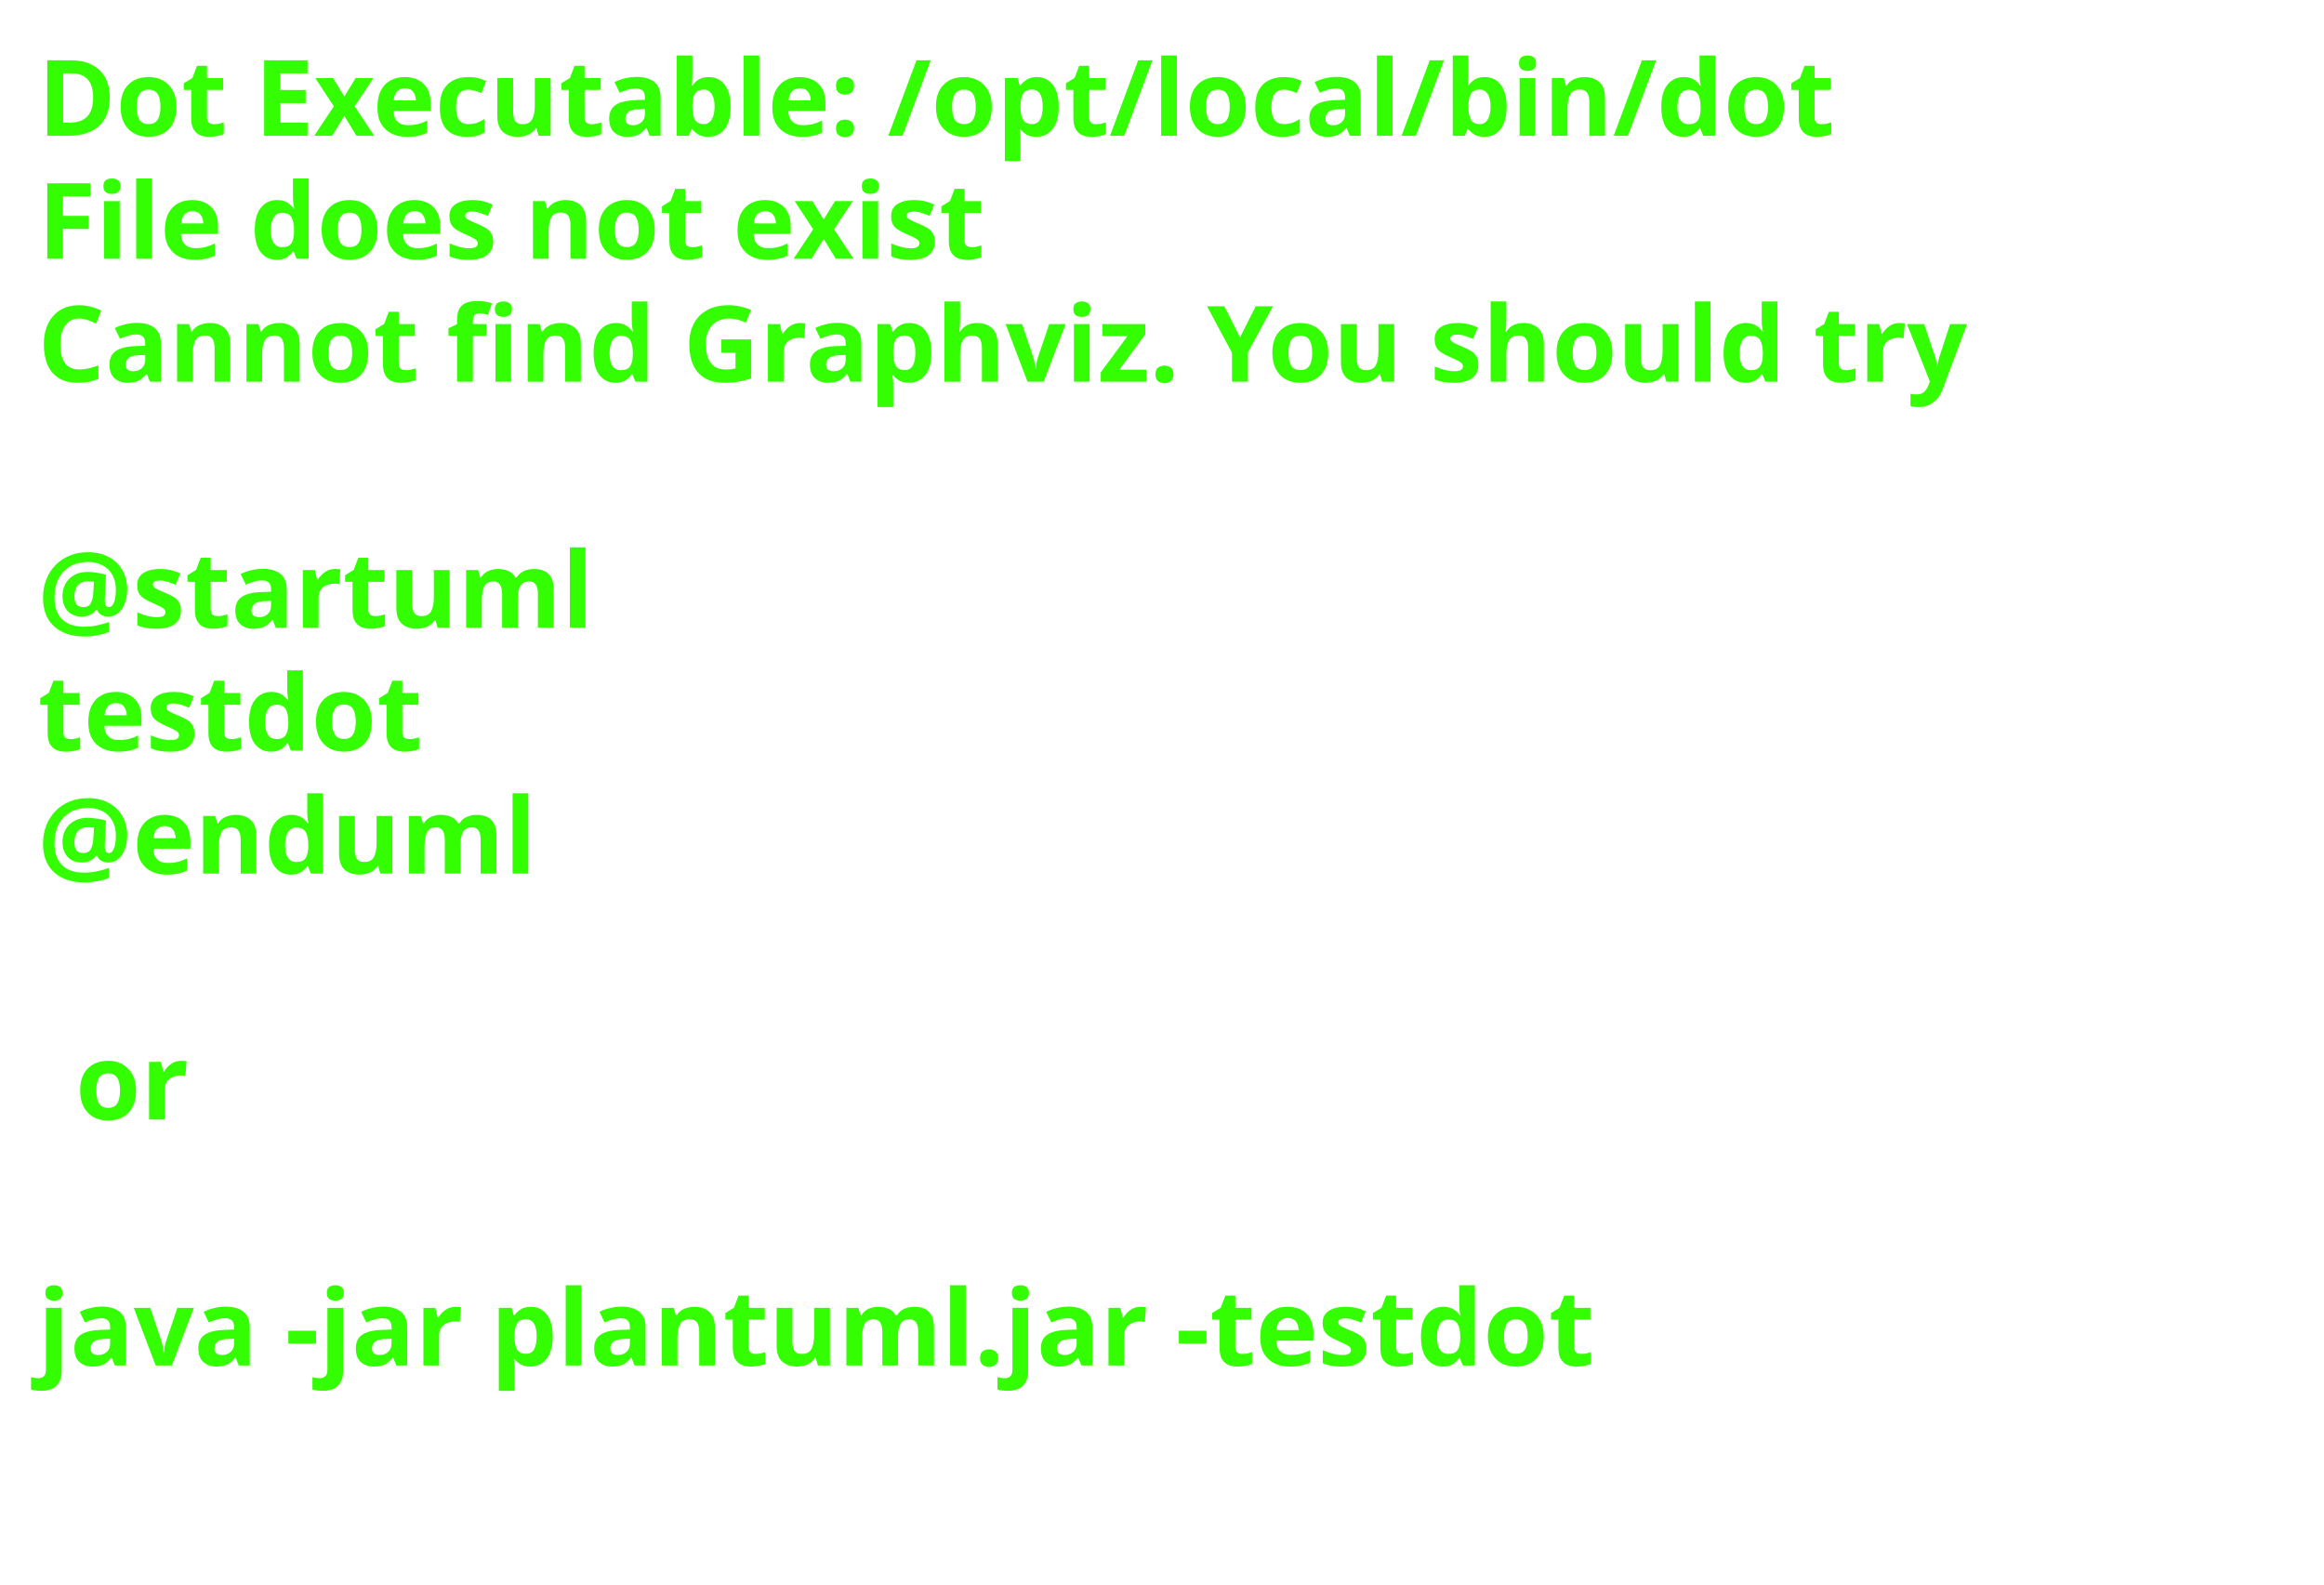
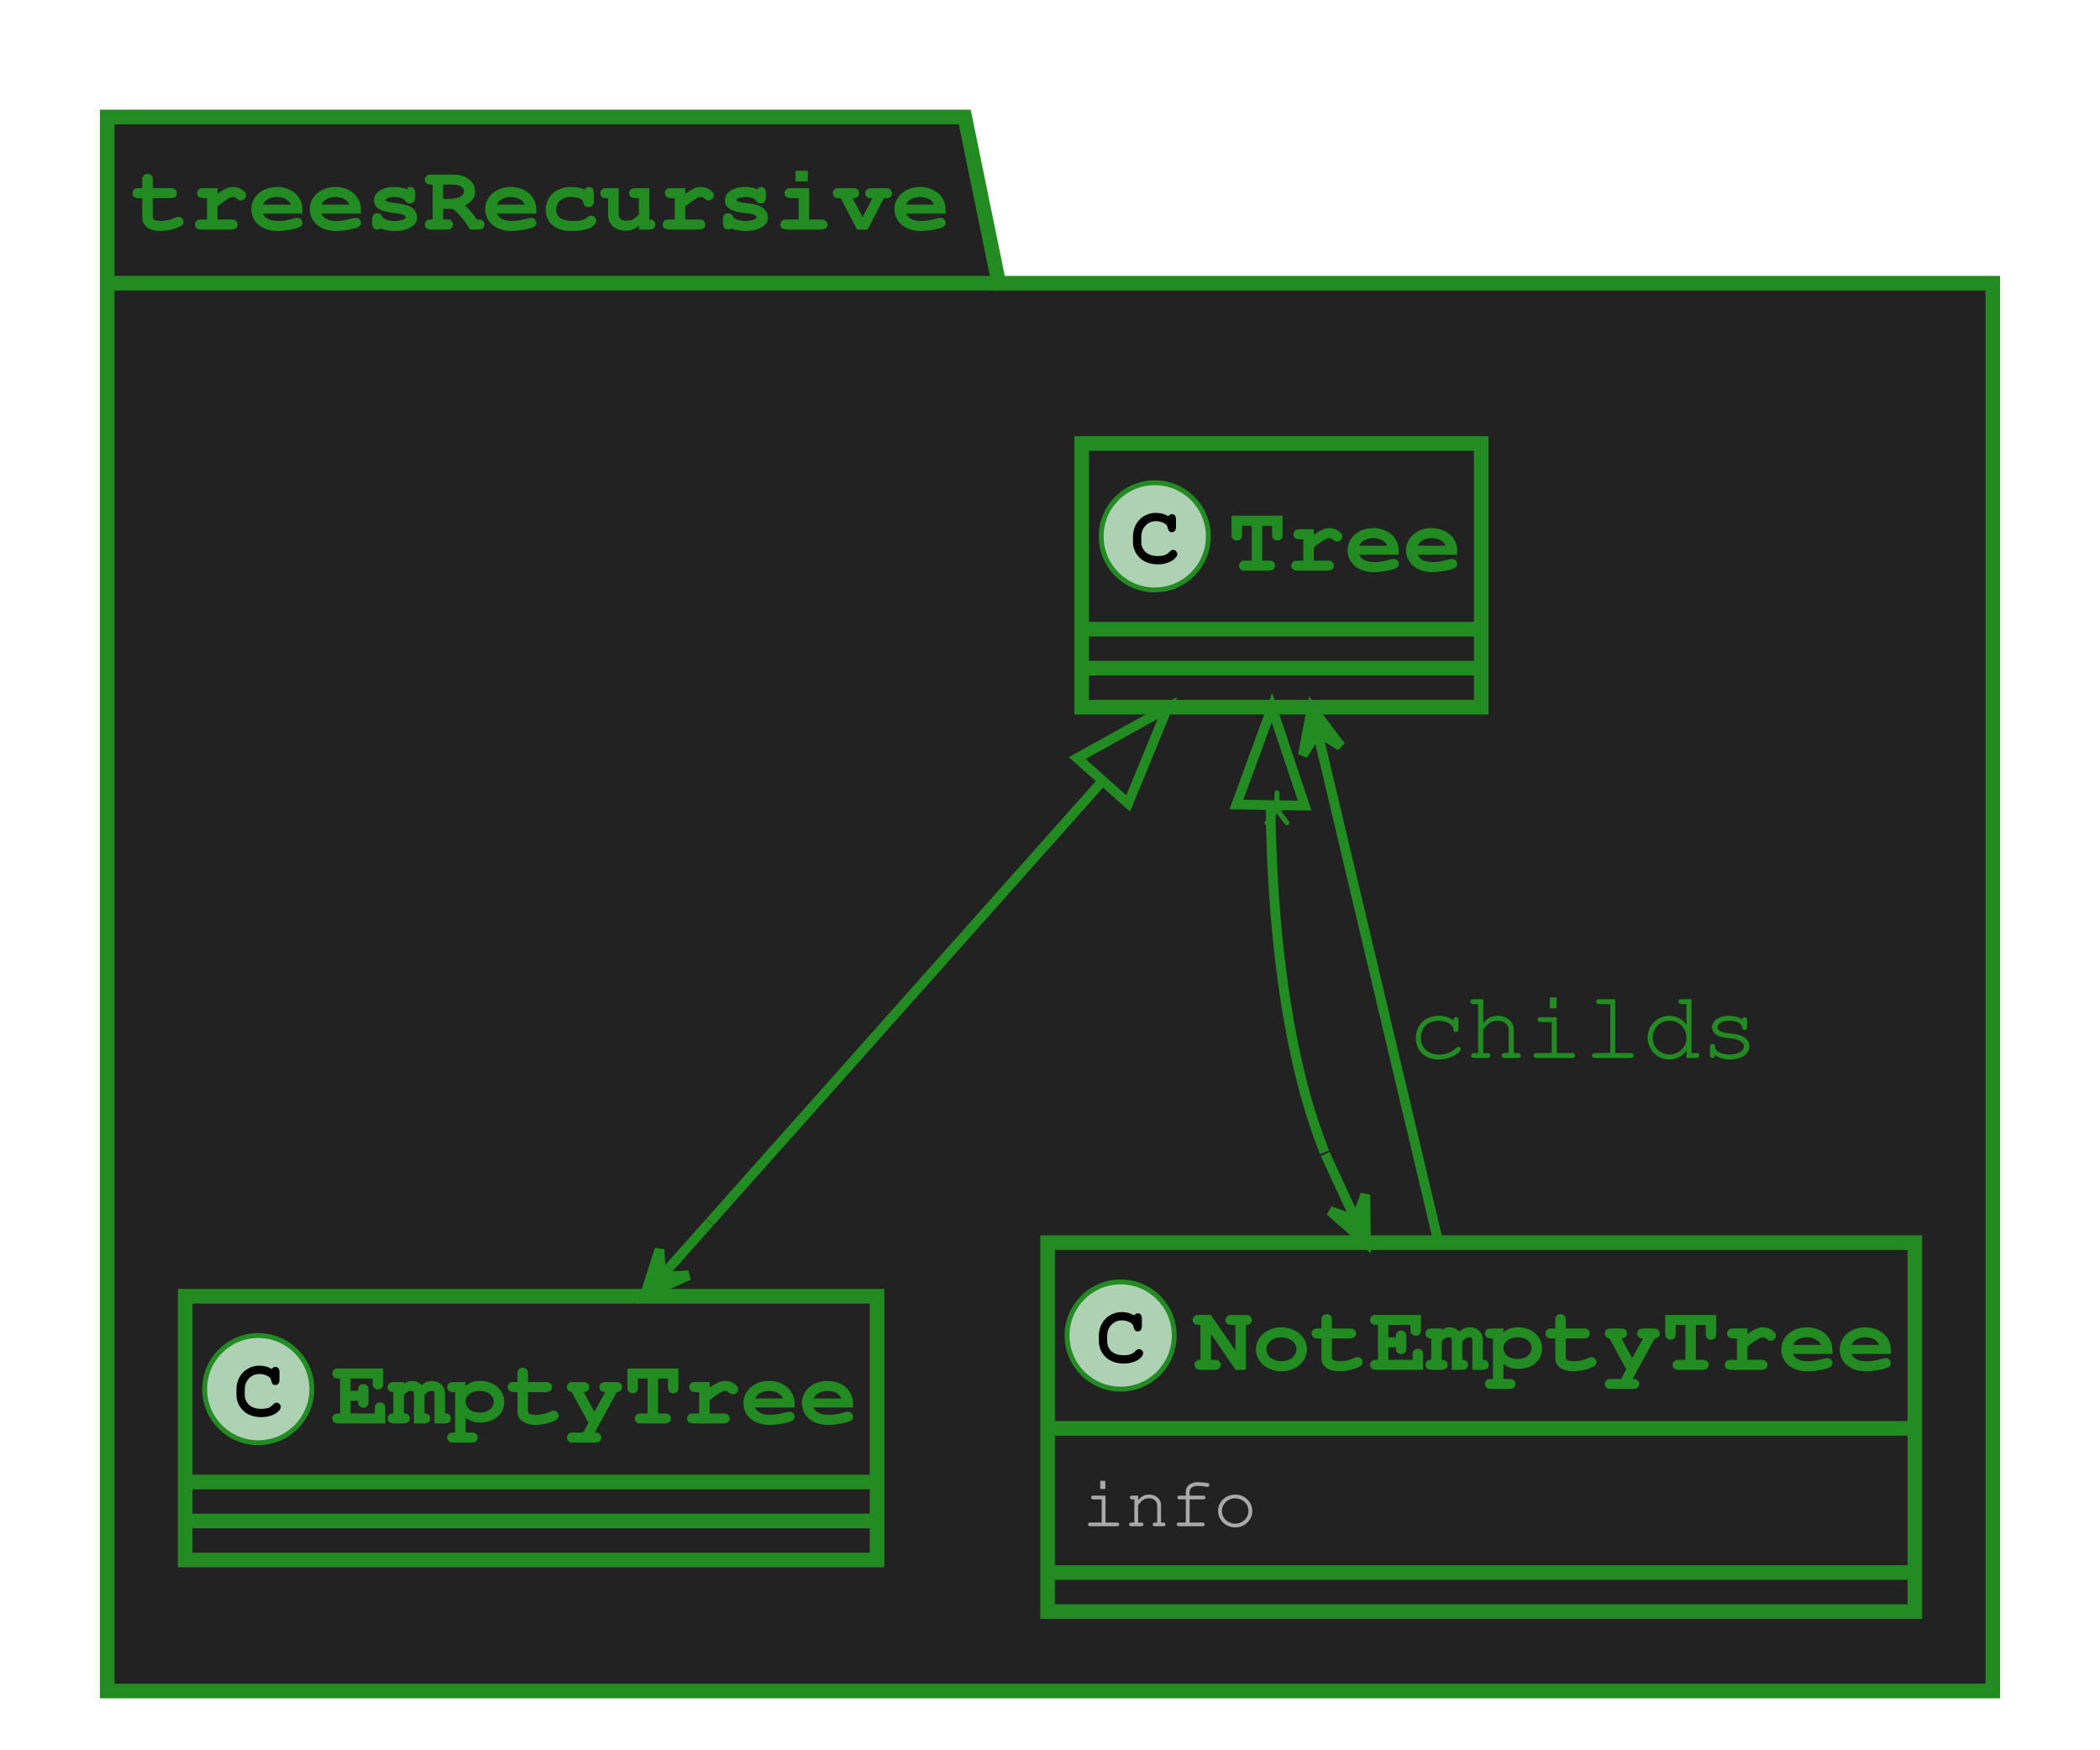
- <svg xmlns="http://www.w3.org/2000/svg" contentScriptType="application/ecmascript" contentStyleType="text/css" height="210px" preserveAspectRatio="none" style="width:308px;height:210px;background:#000000;" version="1.1" viewBox="0 0 308 210" width="308px" zoomAndPan="magnify">
+ <svg xmlns="http://www.w3.org/2000/svg" contentScriptType="application/ecmascript" contentStyleType="text/css" height="359px" preserveAspectRatio="none" style="width:431px;height:359px;background:#222222;" version="1.1" viewBox="0 0 431 359" width="431px" zoomAndPan="magnify">
  <defs />
  <g>
-     <text fill="#33FF02" font-family="sans-serif" font-size="14" font-weight="bold" lengthAdjust="spacingAndGlyphs" textLength="261" x="5" y="17.995">Dot Executable: /opt/local/bin/dot</text>
-     <text fill="#33FF02" font-family="sans-serif" font-size="14" font-weight="bold" lengthAdjust="spacingAndGlyphs" textLength="145" x="5" y="34.292">File does not exist</text>
-     <text fill="#33FF02" font-family="sans-serif" font-size="14" font-weight="bold" lengthAdjust="spacingAndGlyphs" textLength="291" x="5" y="50.589">Cannot find Graphviz. You should try</text>
-     <text fill="#33FF02" font-family="sans-serif" font-size="14" font-weight="bold" lengthAdjust="spacingAndGlyphs" textLength="0" x="10" y="66.886" />
-     <text fill="#33FF02" font-family="sans-serif" font-size="14" font-weight="bold" lengthAdjust="spacingAndGlyphs" textLength="79" x="5" y="83.183">@startuml</text>
-     <text fill="#33FF02" font-family="sans-serif" font-size="14" font-weight="bold" lengthAdjust="spacingAndGlyphs" textLength="57" x="5" y="99.48">testdot</text>
-     <text fill="#33FF02" font-family="sans-serif" font-size="14" font-weight="bold" lengthAdjust="spacingAndGlyphs" textLength="72" x="5" y="115.776">@enduml</text>
-     <text fill="#33FF02" font-family="sans-serif" font-size="14" font-weight="bold" lengthAdjust="spacingAndGlyphs" textLength="0" x="10" y="132.073" />
-     <text fill="#33FF02" font-family="sans-serif" font-size="14" font-weight="bold" lengthAdjust="spacingAndGlyphs" textLength="17" x="10" y="148.37">or</text>
-     <text fill="#33FF02" font-family="sans-serif" font-size="14" font-weight="bold" lengthAdjust="spacingAndGlyphs" textLength="0" x="10" y="164.667" />
-     <text fill="#33FF02" font-family="sans-serif" font-size="14" font-weight="bold" lengthAdjust="spacingAndGlyphs" textLength="227" x="5" y="180.964">java -jar plantuml.jar -testdot</text>
-     <text fill="#33FF02" font-family="sans-serif" font-size="14" font-weight="bold" lengthAdjust="spacingAndGlyphs" textLength="0" x="10" y="197.261" />
+     <polygon fill="#222222" points="22,24,198,24,205,58.113,409,58.113,409,347,22,347,22,24" style="stroke: #228B22; stroke-width: 3.0;" />
+     <line style="stroke: #228B22; stroke-width: 3.0;" x1="22" x2="205" y1="58.113" y2="58.113" />
+     <text fill="#228B22" font-family="courier" font-size="20" font-weight="bold" lengthAdjust="spacingAndGlyphs" textLength="168" x="27" y="47.107">treesRecursive</text>
+     <rect fill="#222222" height="54.113" id="TreeRecursive" style="stroke: #228B22; stroke-width: 3.0;" width="82" x="222" y="91" />
+     <ellipse cx="237" cy="110.057" fill="#ADD1B2" rx="11" ry="11" style="stroke: #228B22; stroke-width: 1.0;" />
+     <path d="M239.766,105.932 Q239.922,105.713 240.109,105.603 Q240.297,105.494 240.516,105.494 Q240.891,105.494 241.125,105.76 Q241.359,106.01 241.359,106.619 L241.359,108.072 Q241.359,108.682 241.125,108.947 Q240.891,109.213 240.516,109.213 Q240.172,109.213 239.969,109.01 Q239.766,108.822 239.656,108.307 Q239.609,107.947 239.422,107.76 Q239.094,107.385 238.484,107.166 Q237.875,106.947 237.25,106.947 Q236.484,106.947 235.844,107.275 Q235.219,107.603 234.719,108.353 Q234.234,109.103 234.234,110.135 L234.234,111.228 Q234.234,112.463 235.125,113.291 Q236.016,114.103 237.609,114.103 Q238.547,114.103 239.203,113.853 Q239.594,113.697 240.016,113.26 Q240.281,112.994 240.422,112.916 Q240.578,112.838 240.781,112.838 Q241.109,112.838 241.359,113.103 Q241.625,113.353 241.625,113.697 Q241.625,114.041 241.281,114.447 Q240.781,115.025 239.984,115.353 Q238.906,115.807 237.609,115.807 Q236.094,115.807 234.891,115.182 Q233.906,114.682 233.219,113.619 Q232.531,112.541 232.531,111.26 L232.531,110.103 Q232.531,108.775 233.141,107.635 Q233.766,106.478 234.859,105.869 Q235.953,105.244 237.188,105.244 Q237.922,105.244 238.562,105.416 Q239.219,105.572 239.766,105.932 Z " />
+     <text fill="#228B22" font-family="courier" font-size="20" font-weight="bold" lengthAdjust="spacingAndGlyphs" textLength="48" x="252" y="117.107">Tree</text>
+     <line style="stroke: #228B22; stroke-width: 3.0;" x1="223" x2="303" y1="129.113" y2="129.113" />
+     <line style="stroke: #228B22; stroke-width: 3.0;" x1="223" x2="303" y1="137.113" y2="137.113" />
+     <rect fill="#222222" height="54.113" id="EmptyTree" style="stroke: #228B22; stroke-width: 3.0;" width="142" x="38" y="266" />
+     <ellipse cx="53" cy="285.057" fill="#ADD1B2" rx="11" ry="11" style="stroke: #228B22; stroke-width: 1.0;" />
+     <path d="M55.766,280.932 Q55.922,280.713 56.109,280.603 Q56.297,280.494 56.516,280.494 Q56.891,280.494 57.125,280.76 Q57.359,281.01 57.359,281.619 L57.359,283.072 Q57.359,283.682 57.125,283.947 Q56.891,284.213 56.516,284.213 Q56.172,284.213 55.969,284.01 Q55.766,283.822 55.656,283.307 Q55.609,282.947 55.422,282.76 Q55.094,282.385 54.484,282.166 Q53.875,281.947 53.25,281.947 Q52.484,281.947 51.844,282.275 Q51.219,282.603 50.719,283.353 Q50.234,284.103 50.234,285.135 L50.234,286.228 Q50.234,287.463 51.125,288.291 Q52.016,289.103 53.609,289.103 Q54.547,289.103 55.203,288.853 Q55.594,288.697 56.016,288.26 Q56.281,287.994 56.422,287.916 Q56.578,287.838 56.781,287.838 Q57.109,287.838 57.359,288.103 Q57.625,288.353 57.625,288.697 Q57.625,289.041 57.281,289.447 Q56.781,290.025 55.984,290.353 Q54.906,290.807 53.609,290.807 Q52.094,290.807 50.891,290.182 Q49.906,289.682 49.219,288.619 Q48.531,287.541 48.531,286.26 L48.531,285.103 Q48.531,283.775 49.141,282.635 Q49.766,281.478 50.859,280.869 Q51.953,280.244 53.188,280.244 Q53.922,280.244 54.562,280.416 Q55.219,280.572 55.766,280.932 Z " />
+     <text fill="#228B22" font-family="courier" font-size="20" font-weight="bold" lengthAdjust="spacingAndGlyphs" textLength="108" x="68" y="292.107">EmptyTree</text>
+     <line style="stroke: #228B22; stroke-width: 3.0;" x1="39" x2="179" y1="304.113" y2="304.113" />
+     <line style="stroke: #228B22; stroke-width: 3.0;" x1="39" x2="179" y1="312.113" y2="312.113" />
+     <rect fill="#222222" height="75.698" id="NotEmptyTree" style="stroke: #228B22; stroke-width: 3.0;" width="178" x="215" y="255" />
+     <ellipse cx="230" cy="274.057" fill="#ADD1B2" rx="11" ry="11" style="stroke: #228B22; stroke-width: 1.0;" />
+     <path d="M232.766,269.932 Q232.922,269.713 233.109,269.603 Q233.297,269.494 233.516,269.494 Q233.891,269.494 234.125,269.76 Q234.359,270.01 234.359,270.619 L234.359,272.072 Q234.359,272.682 234.125,272.947 Q233.891,273.213 233.516,273.213 Q233.172,273.213 232.969,273.01 Q232.766,272.822 232.656,272.307 Q232.609,271.947 232.422,271.76 Q232.094,271.385 231.484,271.166 Q230.875,270.947 230.25,270.947 Q229.484,270.947 228.844,271.275 Q228.219,271.603 227.719,272.353 Q227.234,273.103 227.234,274.135 L227.234,275.228 Q227.234,276.463 228.125,277.291 Q229.016,278.103 230.609,278.103 Q231.547,278.103 232.203,277.853 Q232.594,277.697 233.016,277.26 Q233.281,276.994 233.422,276.916 Q233.578,276.838 233.781,276.838 Q234.109,276.838 234.359,277.103 Q234.625,277.353 234.625,277.697 Q234.625,278.041 234.281,278.447 Q233.781,279.025 232.984,279.353 Q231.906,279.807 230.609,279.807 Q229.094,279.807 227.891,279.182 Q226.906,278.682 226.219,277.619 Q225.531,276.541 225.531,275.26 L225.531,274.103 Q225.531,272.775 226.141,271.635 Q226.766,270.478 227.859,269.869 Q228.953,269.244 230.188,269.244 Q230.922,269.244 231.562,269.416 Q232.219,269.572 232.766,269.932 Z " />
+     <text fill="#228B22" font-family="courier" font-size="20" font-weight="bold" lengthAdjust="spacingAndGlyphs" textLength="144" x="245" y="281.107">NotEmptyTree</text>
+     <line style="stroke: #228B22; stroke-width: 3.0;" x1="216" x2="392" y1="293.113" y2="293.113" />
+     <text fill="#A9A9A9" font-family="courier" font-size="15" lengthAdjust="spacingAndGlyphs" textLength="36" x="222" y="313.194">info</text>
+     <line style="stroke: #228B22; stroke-width: 3.0;" x1="216" x2="392" y1="322.698" y2="322.698" />
+     <path d="M226.28,160.25 C201.92,187.61 170.08,223.39 145.72,250.75 " fill="none" id="TreeRecursive-EmptyTree" style="stroke: #228B22; stroke-width: 2.0;" />
+     <polygon fill="#228B22" points="132.36,265.76,141.333,261.701,135.686,262.027,135.36,256.379,132.36,265.76" style="stroke: #228B22; stroke-width: 2.0;" />
+     <line style="stroke: #228B22; stroke-width: 2.0;" x1="135.686" x2="145.655" y1="262.027" y2="250.825" />
+     <polygon fill="none" points="221.08,155.56,239.61,145.27,231.54,164.87,221.08,155.56" style="stroke: #228B22; stroke-width: 2.0;" />
+     <path d="M260.76,165.26 C260.98,184.09 262.71,205.88 268,225 C269.06,228.82 270.36,232.66 271.84,236.47 " fill="none" id="TreeRecursive-NotEmptyTree" style="stroke: #228B22; stroke-width: 2.0;" />
+     <polygon fill="#228B22" points="280.35,254.98,280.224,245.132,278.261,250.437,272.955,248.475,280.35,254.98" style="stroke: #228B22; stroke-width: 2.0;" />
+     <line style="stroke: #228B22; stroke-width: 2.0;" x1="278.261" x2="271.99" y1="250.437" y2="236.805" />
+     <polygon fill="none" points="253.76,165.1,261.05,145.21,267.76,165.31,253.76,165.1" style="stroke: #228B22; stroke-width: 2.0;" />
+     <path d="M295.2,254.87 C287.81,223.68 277.37,179.62 270.4,150.22 " fill="none" id="NotEmptyTree-TreeRecursive" style="stroke: #228B22; stroke-width: 2.0;" />
+     <polygon fill="#228B22" points="269.23,145.27,267.398,154.947,270.375,150.137,275.185,153.115,269.23,145.27" style="stroke: #228B22; stroke-width: 2.0;" />
+     <text fill="#228B22" font-family="courier" font-size="20" lengthAdjust="spacingAndGlyphs" textLength="72" x="289" y="217.107">childs</text>
+     <text fill="#228B22" font-family="courier" font-size="20" lengthAdjust="spacingAndGlyphs" textLength="12" x="256.083" y="174.244">*</text>
  </g>
</svg>
